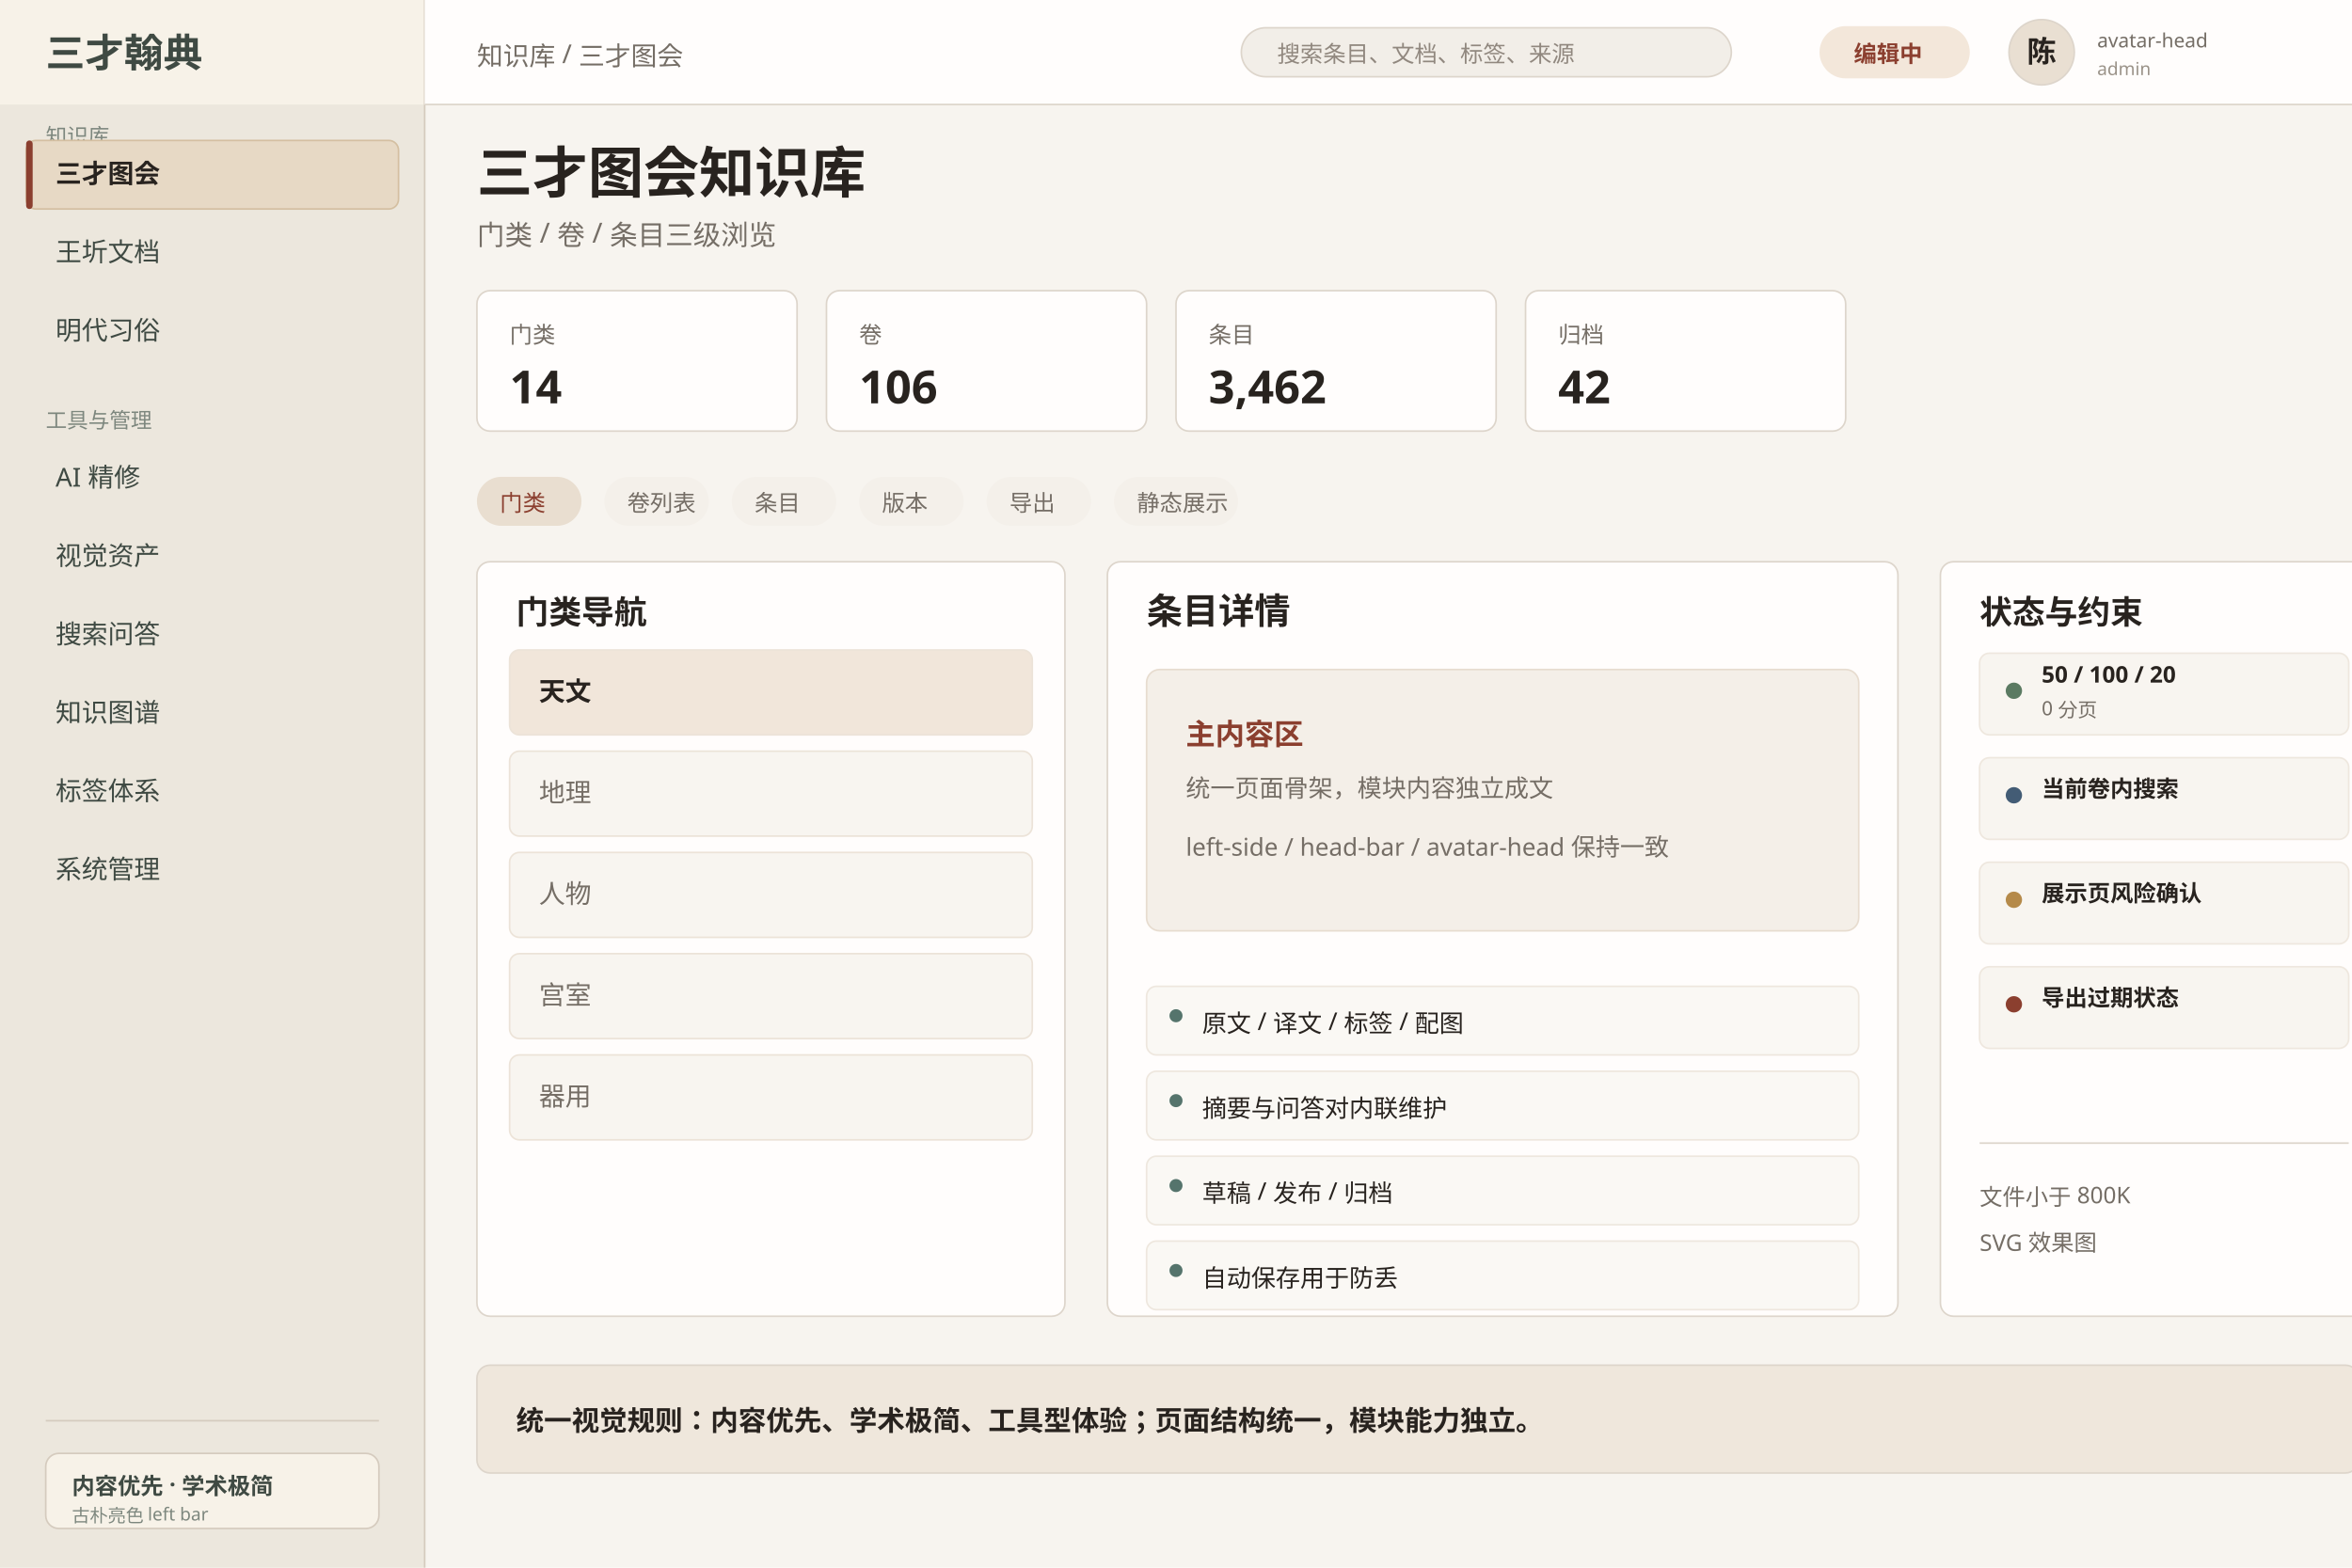
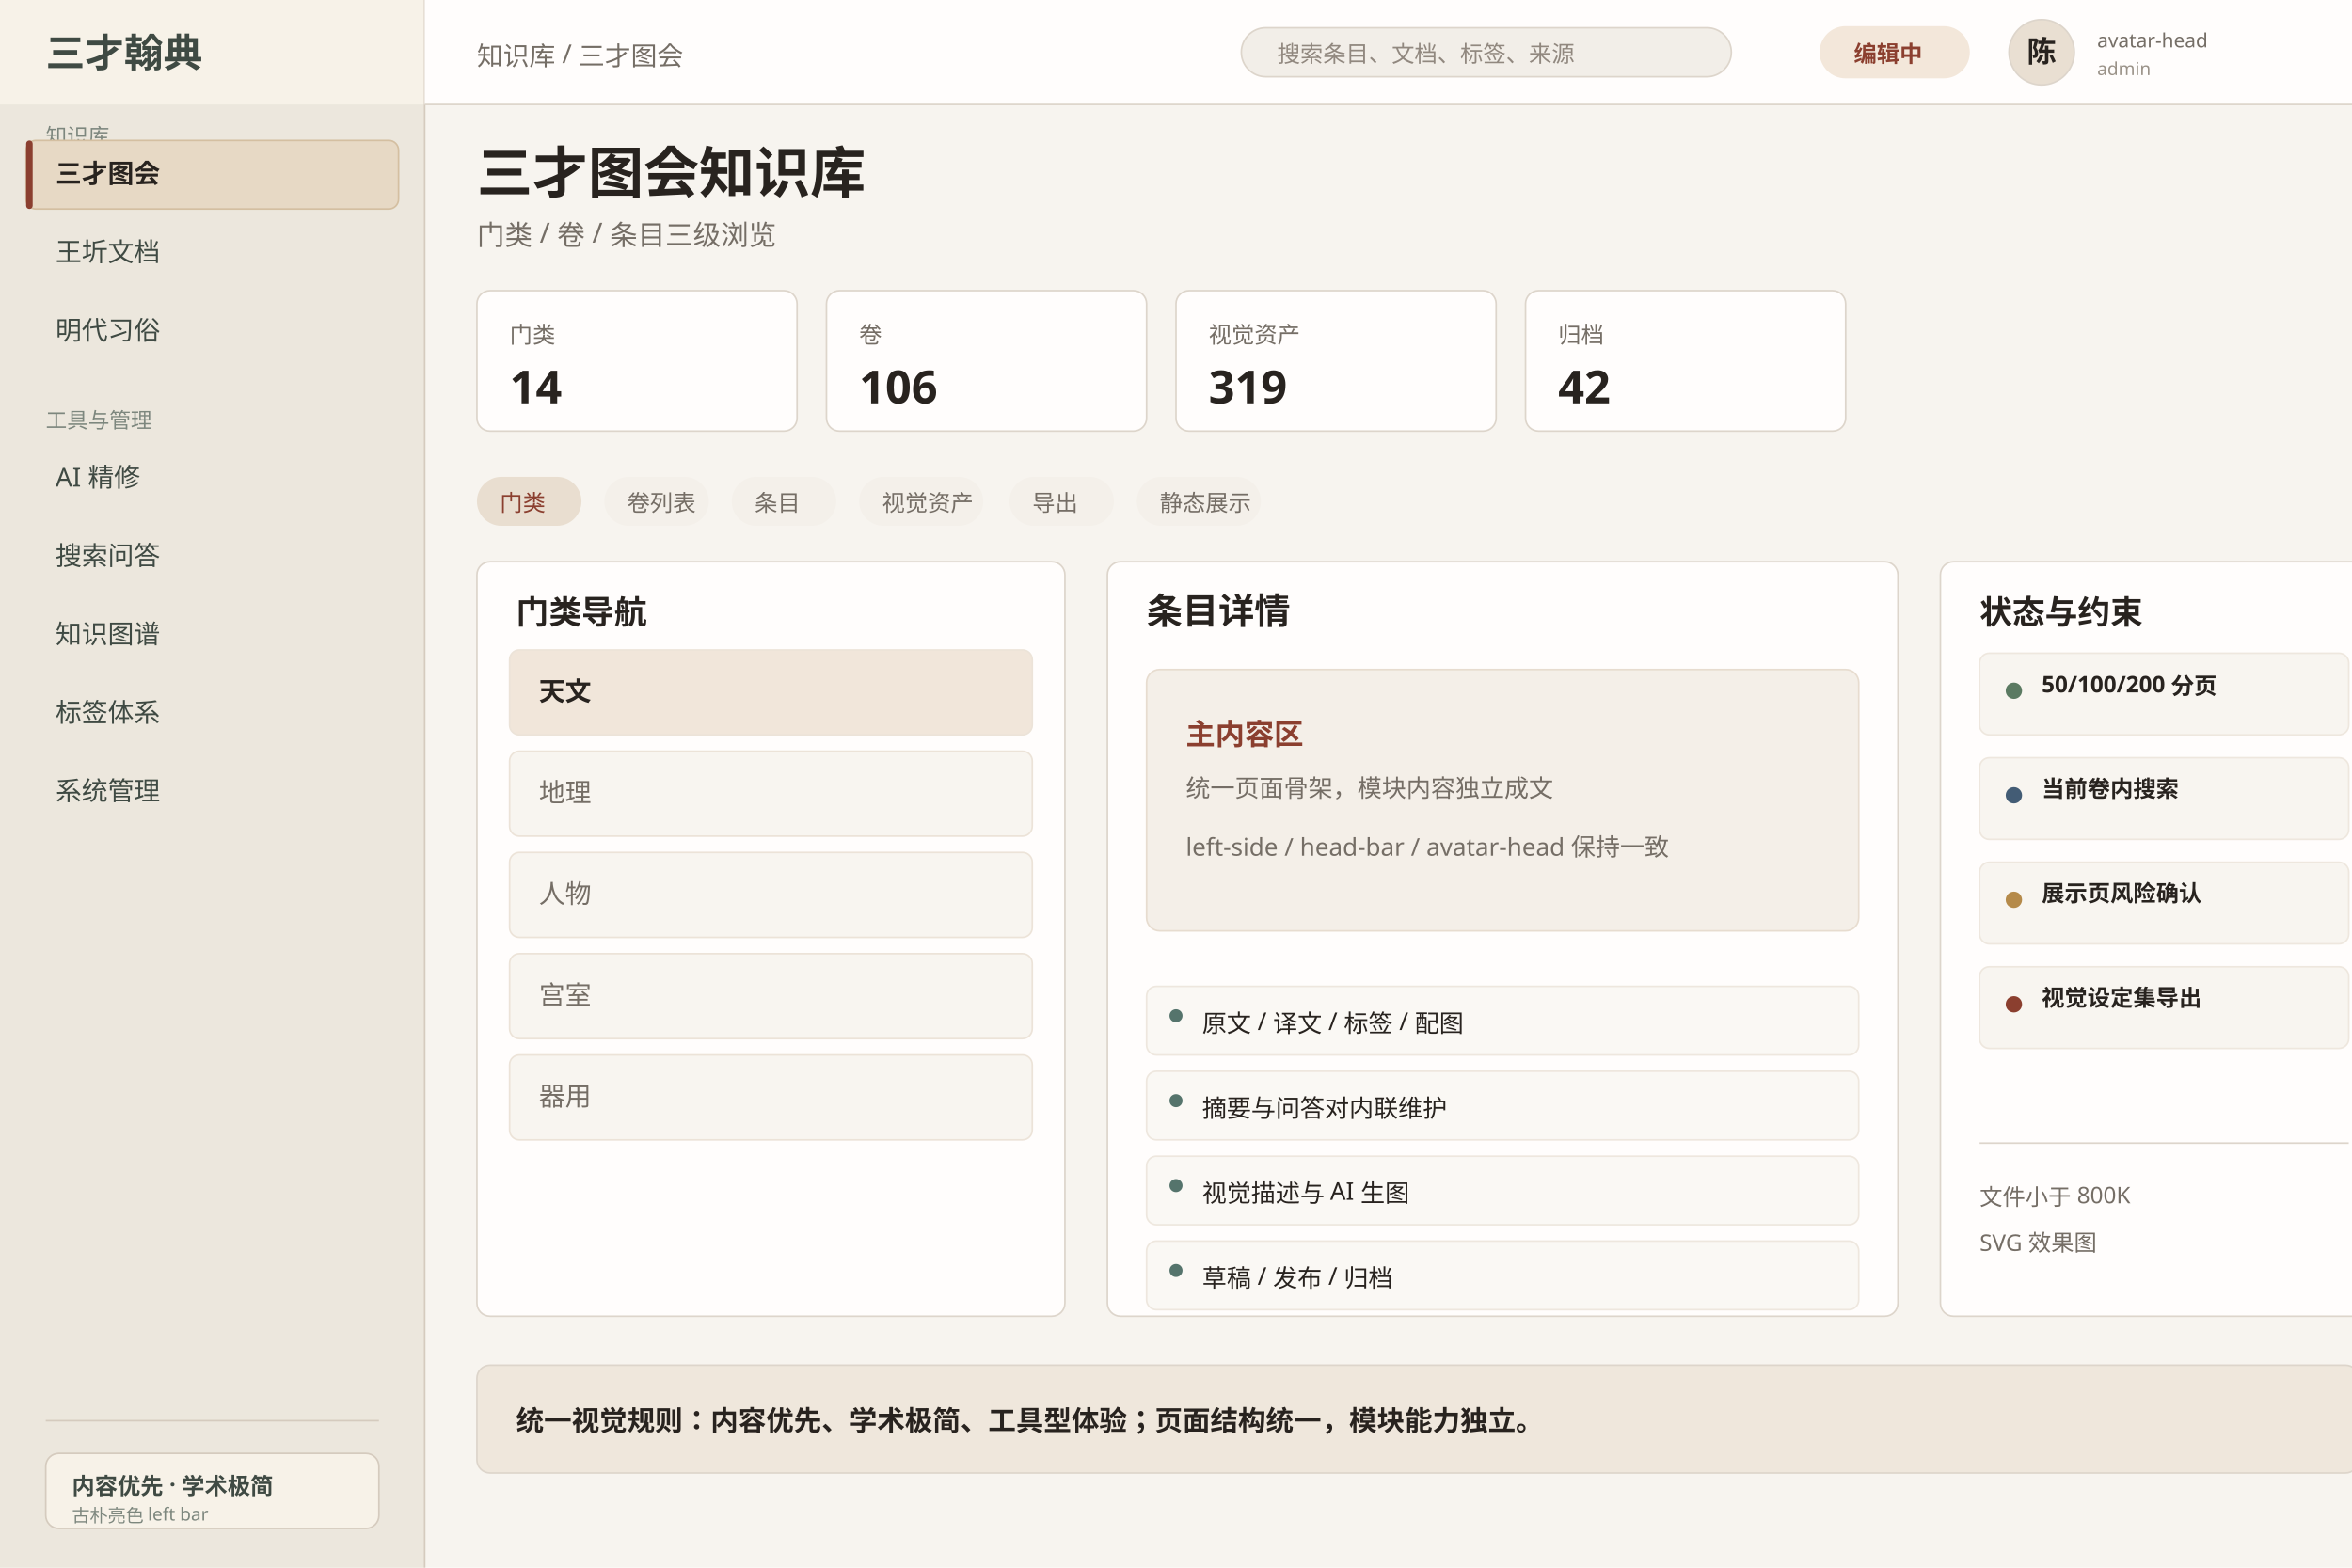
<svg xmlns="http://www.w3.org/2000/svg" width="1440" height="960" viewBox="0 0 1440 960">
  <rect x="0" y="0" width="1440" height="960" rx="0" fill="#F7F4EF" stroke="none" stroke-width="1" />
  <rect x="0" y="0" width="260" height="960" rx="0" fill="#ECE7DD" stroke="none" stroke-width="1" />
  <rect x="0" y="0" width="260" height="64" rx="0" fill="#F7F2E8" stroke="none" stroke-width="1" />
  <line x1="260" y1="0" x2="260" y2="960" stroke="#D5CBBE" stroke-width="1" />
  <text x="28" y="41" font-family="Noto Sans SC, Source Han Sans SC, PingFang SC, sans-serif" font-size="24" font-weight="700" fill="#3F4A43" text-anchor="start">三才翰典</text>
  <text x="28" y="88" font-family="Noto Sans SC, Source Han Sans SC, PingFang SC, sans-serif" font-size="13" font-weight="500" fill="#7D877E" text-anchor="start">知识库</text>
  <rect x="16" y="86" width="228" height="42" rx="6" fill="#E7D9C5" stroke="#D4BFA1" stroke-width="1" />
  <rect x="16" y="86" width="4" height="42" rx="2" fill="#8B3F2F" stroke="none" stroke-width="1" />
  <text x="34" y="112" font-family="Noto Sans SC, Source Han Sans SC, PingFang SC, sans-serif" font-size="16" font-weight="600" fill="#28231F" text-anchor="start">三才图会</text>
  <text x="34" y="160" font-family="Noto Sans SC, Source Han Sans SC, PingFang SC, sans-serif" font-size="16" font-weight="400" fill="#3F4A43" text-anchor="start">王圻文档</text>
  <text x="34" y="208" font-family="Noto Sans SC, Source Han Sans SC, PingFang SC, sans-serif" font-size="16" font-weight="400" fill="#3F4A43" text-anchor="start">明代习俗</text>
  <text x="28" y="262" font-family="Noto Sans SC, Source Han Sans SC, PingFang SC, sans-serif" font-size="13" font-weight="500" fill="#7D877E" text-anchor="start">工具与管理</text>
  <text x="34" y="298" font-family="Noto Sans SC, Source Han Sans SC, PingFang SC, sans-serif" font-size="16" font-weight="400" fill="#3F4A43" text-anchor="start">AI 精修</text>
-   <text x="34" y="346" font-family="Noto Sans SC, Source Han Sans SC, PingFang SC, sans-serif" font-size="16" font-weight="400" fill="#3F4A43" text-anchor="start">视觉资产</text>
-   <text x="34" y="394" font-family="Noto Sans SC, Source Han Sans SC, PingFang SC, sans-serif" font-size="16" font-weight="400" fill="#3F4A43" text-anchor="start">搜索问答</text>
-   <text x="34" y="442" font-family="Noto Sans SC, Source Han Sans SC, PingFang SC, sans-serif" font-size="16" font-weight="400" fill="#3F4A43" text-anchor="start">知识图谱</text>
-   <text x="34" y="490" font-family="Noto Sans SC, Source Han Sans SC, PingFang SC, sans-serif" font-size="16" font-weight="400" fill="#3F4A43" text-anchor="start">标签体系</text>
-   <text x="34" y="538" font-family="Noto Sans SC, Source Han Sans SC, PingFang SC, sans-serif" font-size="16" font-weight="400" fill="#3F4A43" text-anchor="start">系统管理</text>
+   <text x="34" y="346" font-family="Noto Sans SC, Source Han Sans SC, PingFang SC, sans-serif" font-size="16" font-weight="400" fill="#3F4A43" text-anchor="start">搜索问答</text>
+   <text x="34" y="394" font-family="Noto Sans SC, Source Han Sans SC, PingFang SC, sans-serif" font-size="16" font-weight="400" fill="#3F4A43" text-anchor="start">知识图谱</text>
+   <text x="34" y="442" font-family="Noto Sans SC, Source Han Sans SC, PingFang SC, sans-serif" font-size="16" font-weight="400" fill="#3F4A43" text-anchor="start">标签体系</text>
+   <text x="34" y="490" font-family="Noto Sans SC, Source Han Sans SC, PingFang SC, sans-serif" font-size="16" font-weight="400" fill="#3F4A43" text-anchor="start">系统管理</text>
  <line x1="28" y1="870" x2="232" y2="870" stroke="#D5CBBE" stroke-width="1" />
  <rect x="28" y="890" width="204" height="46" rx="8" fill="#F7F2E8" stroke="#D5CBBE" stroke-width="1" />
  <text x="44" y="915" font-family="Noto Sans SC, Source Han Sans SC, PingFang SC, sans-serif" font-size="14" font-weight="600" fill="#3F4A43" text-anchor="start">内容优先 · 学术极简</text>
  <text x="44" y="932" font-family="Noto Sans SC, Source Han Sans SC, PingFang SC, sans-serif" font-size="11" font-weight="400" fill="#7D877E" text-anchor="start">古朴亮色 left bar</text>
  <rect x="260" y="0" width="1180" height="64" rx="0" fill="#FFFDFC" stroke="none" stroke-width="1" />
  <line x1="260" y1="64" x2="1440" y2="64" stroke="#DDD5CB" stroke-width="1" />
  <text x="292" y="40" font-family="Noto Sans SC, Source Han Sans SC, PingFang SC, sans-serif" font-size="16" font-weight="500" fill="#756E66" text-anchor="start">知识库 / 三才图会</text>
  <rect x="760" y="17" width="300" height="30" rx="15" fill="#F2EEE8" stroke="#DDD5CB" stroke-width="1" />
  <text x="782" y="38" font-family="Noto Sans SC, Source Han Sans SC, PingFang SC, sans-serif" font-size="14" font-weight="400" fill="#91887F" text-anchor="start">搜索条目、文档、标签、来源</text>
  <rect x="1114" y="16" width="92" height="32" rx="16" fill="#F3E7DA" stroke="none" stroke-width="1" />
  <text x="1135" y="38" font-family="Noto Sans SC, Source Han Sans SC, PingFang SC, sans-serif" font-size="14" font-weight="600" fill="#8B3F2F" text-anchor="start">编辑中</text>
  <rect x="1230" y="12" width="40" height="40" rx="20" fill="#E9DFD2" stroke="#DDD5CB" stroke-width="1" />
  <text x="1250" y="38" font-family="Noto Sans SC, Source Han Sans SC, PingFang SC, sans-serif" font-size="18" font-weight="700" fill="#28231F" text-anchor="middle">陈</text>
  <text x="1284" y="29" font-family="Noto Sans SC, Source Han Sans SC, PingFang SC, sans-serif" font-size="12" font-weight="500" fill="#756E66" text-anchor="start">avatar-head</text>
  <text x="1284" y="46" font-family="Noto Sans SC, Source Han Sans SC, PingFang SC, sans-serif" font-size="11" font-weight="400" fill="#9A9288" text-anchor="start">admin</text>
  <text x="292" y="118" font-family="Noto Sans SC, Source Han Sans SC, PingFang SC, sans-serif" font-size="34" font-weight="700" fill="#28231F" text-anchor="start">三才图会知识库</text>
  <text x="292" y="150" font-family="Noto Sans SC, Source Han Sans SC, PingFang SC, sans-serif" font-size="17" font-weight="400" fill="#756E66" text-anchor="start">门类 / 卷 / 条目三级浏览</text>
  <rect x="292" y="178" width="196" height="86" rx="8" fill="#FFFDFC" stroke="#DDD5CB" stroke-width="1" />
  <text x="312" y="210" font-family="Noto Sans SC, Source Han Sans SC, PingFang SC, sans-serif" font-size="14" font-weight="500" fill="#756E66" text-anchor="start">门类</text>
  <text x="312" y="247" font-family="Noto Sans SC, Source Han Sans SC, PingFang SC, sans-serif" font-size="28" font-weight="700" fill="#28231F" text-anchor="start">14</text>
  <rect x="506" y="178" width="196" height="86" rx="8" fill="#FFFDFC" stroke="#DDD5CB" stroke-width="1" />
  <text x="526" y="210" font-family="Noto Sans SC, Source Han Sans SC, PingFang SC, sans-serif" font-size="14" font-weight="500" fill="#756E66" text-anchor="start">卷</text>
  <text x="526" y="247" font-family="Noto Sans SC, Source Han Sans SC, PingFang SC, sans-serif" font-size="28" font-weight="700" fill="#28231F" text-anchor="start">106</text>
  <rect x="720" y="178" width="196" height="86" rx="8" fill="#FFFDFC" stroke="#DDD5CB" stroke-width="1" />
-   <text x="740" y="210" font-family="Noto Sans SC, Source Han Sans SC, PingFang SC, sans-serif" font-size="14" font-weight="500" fill="#756E66" text-anchor="start">条目</text>
-   <text x="740" y="247" font-family="Noto Sans SC, Source Han Sans SC, PingFang SC, sans-serif" font-size="28" font-weight="700" fill="#28231F" text-anchor="start">3,462</text>
+   <text x="740" y="210" font-family="Noto Sans SC, Source Han Sans SC, PingFang SC, sans-serif" font-size="14" font-weight="500" fill="#756E66" text-anchor="start">视觉资产</text>
+   <text x="740" y="247" font-family="Noto Sans SC, Source Han Sans SC, PingFang SC, sans-serif" font-size="28" font-weight="700" fill="#28231F" text-anchor="start">319</text>
  <rect x="934" y="178" width="196" height="86" rx="8" fill="#FFFDFC" stroke="#DDD5CB" stroke-width="1" />
  <text x="954" y="210" font-family="Noto Sans SC, Source Han Sans SC, PingFang SC, sans-serif" font-size="14" font-weight="500" fill="#756E66" text-anchor="start">归档</text>
  <text x="954" y="247" font-family="Noto Sans SC, Source Han Sans SC, PingFang SC, sans-serif" font-size="28" font-weight="700" fill="#28231F" text-anchor="start">42</text>
  <rect x="292" y="292" width="64" height="30" rx="15" fill="#E9DED0" stroke="none" stroke-width="1" />
  <text x="306" y="313" font-family="Noto Sans SC, Source Han Sans SC, PingFang SC, sans-serif" font-size="14" font-weight="500" fill="#8B3F2F" text-anchor="start">门类</text>
  <rect x="370" y="292" width="64" height="30" rx="15" fill="#F4F0EA" stroke="none" stroke-width="1" />
  <text x="384" y="313" font-family="Noto Sans SC, Source Han Sans SC, PingFang SC, sans-serif" font-size="14" font-weight="500" fill="#756E66" text-anchor="start">卷列表</text>
  <rect x="448" y="292" width="64" height="30" rx="15" fill="#F4F0EA" stroke="none" stroke-width="1" />
  <text x="462" y="313" font-family="Noto Sans SC, Source Han Sans SC, PingFang SC, sans-serif" font-size="14" font-weight="500" fill="#756E66" text-anchor="start">条目</text>
-   <rect x="526" y="292" width="64" height="30" rx="15" fill="#F4F0EA" stroke="none" stroke-width="1" />
-   <text x="540" y="313" font-family="Noto Sans SC, Source Han Sans SC, PingFang SC, sans-serif" font-size="14" font-weight="500" fill="#756E66" text-anchor="start">版本</text>
-   <rect x="604" y="292" width="64" height="30" rx="15" fill="#F4F0EA" stroke="none" stroke-width="1" />
-   <text x="618" y="313" font-family="Noto Sans SC, Source Han Sans SC, PingFang SC, sans-serif" font-size="14" font-weight="500" fill="#756E66" text-anchor="start">导出</text>
-   <rect x="682" y="292" width="76" height="30" rx="15" fill="#F4F0EA" stroke="none" stroke-width="1" />
-   <text x="696" y="313" font-family="Noto Sans SC, Source Han Sans SC, PingFang SC, sans-serif" font-size="14" font-weight="500" fill="#756E66" text-anchor="start">静态展示</text>
+   <rect x="526" y="292" width="76" height="30" rx="15" fill="#F4F0EA" stroke="none" stroke-width="1" />
+   <text x="540" y="313" font-family="Noto Sans SC, Source Han Sans SC, PingFang SC, sans-serif" font-size="14" font-weight="500" fill="#756E66" text-anchor="start">视觉资产</text>
+   <rect x="618" y="292" width="64" height="30" rx="15" fill="#F4F0EA" stroke="none" stroke-width="1" />
+   <text x="632" y="313" font-family="Noto Sans SC, Source Han Sans SC, PingFang SC, sans-serif" font-size="14" font-weight="500" fill="#756E66" text-anchor="start">导出</text>
+   <rect x="696" y="292" width="76" height="30" rx="15" fill="#F4F0EA" stroke="none" stroke-width="1" />
+   <text x="710" y="313" font-family="Noto Sans SC, Source Han Sans SC, PingFang SC, sans-serif" font-size="14" font-weight="500" fill="#756E66" text-anchor="start">静态展示</text>
  <rect x="292" y="344" width="360" height="462" rx="8" fill="#FFFDFC" stroke="#DDD5CB" stroke-width="1" />
  <text x="316" y="382" font-family="Noto Sans SC, Source Han Sans SC, PingFang SC, sans-serif" font-size="20" font-weight="700" fill="#28231F" text-anchor="start">门类导航</text>
  <rect x="312" y="398" width="320" height="52" rx="6" fill="#F1E6DA" stroke="#ECE3D8" stroke-width="1" />
  <text x="330" y="429" font-family="Noto Sans SC, Source Han Sans SC, PingFang SC, sans-serif" font-size="16" font-weight="600" fill="#28231F" text-anchor="start">天文</text>
  <rect x="312" y="460" width="320" height="52" rx="6" fill="#F8F5F0" stroke="#ECE3D8" stroke-width="1" />
  <text x="330" y="491" font-family="Noto Sans SC, Source Han Sans SC, PingFang SC, sans-serif" font-size="16" font-weight="400" fill="#756E66" text-anchor="start">地理</text>
  <rect x="312" y="522" width="320" height="52" rx="6" fill="#F8F5F0" stroke="#ECE3D8" stroke-width="1" />
  <text x="330" y="553" font-family="Noto Sans SC, Source Han Sans SC, PingFang SC, sans-serif" font-size="16" font-weight="400" fill="#756E66" text-anchor="start">人物</text>
  <rect x="312" y="584" width="320" height="52" rx="6" fill="#F8F5F0" stroke="#ECE3D8" stroke-width="1" />
  <text x="330" y="615" font-family="Noto Sans SC, Source Han Sans SC, PingFang SC, sans-serif" font-size="16" font-weight="400" fill="#756E66" text-anchor="start">宫室</text>
  <rect x="312" y="646" width="320" height="52" rx="6" fill="#F8F5F0" stroke="#ECE3D8" stroke-width="1" />
  <text x="330" y="677" font-family="Noto Sans SC, Source Han Sans SC, PingFang SC, sans-serif" font-size="16" font-weight="400" fill="#756E66" text-anchor="start">器用</text>
  <rect x="678" y="344" width="484" height="462" rx="8" fill="#FFFDFC" stroke="#DDD5CB" stroke-width="1" />
  <text x="702" y="382" font-family="Noto Sans SC, Source Han Sans SC, PingFang SC, sans-serif" font-size="22" font-weight="700" fill="#28231F" text-anchor="start">条目详情</text>
  <rect x="702" y="410" width="436" height="160" rx="8" fill="#F4EFE8" stroke="#E7DCCF" stroke-width="1" />
  <text x="726" y="456" font-family="Noto Sans SC, Source Han Sans SC, PingFang SC, sans-serif" font-size="18" font-weight="700" fill="#8B3F2F" text-anchor="start">主内容区</text>
  <text x="726" y="488" font-family="Noto Sans SC, Source Han Sans SC, PingFang SC, sans-serif" font-size="15" font-weight="400" fill="#756E66" text-anchor="start">统一页面骨架，模块内容独立成文</text>
  <text x="726" y="524" font-family="Noto Sans SC, Source Han Sans SC, PingFang SC, sans-serif" font-size="15" font-weight="400" fill="#756E66" text-anchor="start">left-side / head-bar / avatar-head 保持一致</text>
  <rect x="702" y="604" width="436" height="42" rx="6" fill="#FAF8F4" stroke="#EEE7DE" stroke-width="1" />
  <rect x="716" y="618" width="8" height="8" rx="4" fill="#55746C" stroke="none" stroke-width="1" />
  <text x="736" y="632" font-family="Noto Sans SC, Source Han Sans SC, PingFang SC, sans-serif" font-size="15" font-weight="500" fill="#28231F" text-anchor="start">原文 / 译文 / 标签 / 配图</text>
  <rect x="702" y="656" width="436" height="42" rx="6" fill="#FAF8F4" stroke="#EEE7DE" stroke-width="1" />
  <rect x="716" y="670" width="8" height="8" rx="4" fill="#55746C" stroke="none" stroke-width="1" />
  <text x="736" y="684" font-family="Noto Sans SC, Source Han Sans SC, PingFang SC, sans-serif" font-size="15" font-weight="500" fill="#28231F" text-anchor="start">摘要与问答对内联维护</text>
  <rect x="702" y="708" width="436" height="42" rx="6" fill="#FAF8F4" stroke="#EEE7DE" stroke-width="1" />
  <rect x="716" y="722" width="8" height="8" rx="4" fill="#55746C" stroke="none" stroke-width="1" />
-   <text x="736" y="736" font-family="Noto Sans SC, Source Han Sans SC, PingFang SC, sans-serif" font-size="15" font-weight="500" fill="#28231F" text-anchor="start">草稿 / 发布 / 归档</text>
+   <text x="736" y="736" font-family="Noto Sans SC, Source Han Sans SC, PingFang SC, sans-serif" font-size="15" font-weight="500" fill="#28231F" text-anchor="start">视觉描述与 AI 生图</text>
  <rect x="702" y="760" width="436" height="42" rx="6" fill="#FAF8F4" stroke="#EEE7DE" stroke-width="1" />
  <rect x="716" y="774" width="8" height="8" rx="4" fill="#55746C" stroke="none" stroke-width="1" />
-   <text x="736" y="788" font-family="Noto Sans SC, Source Han Sans SC, PingFang SC, sans-serif" font-size="15" font-weight="500" fill="#28231F" text-anchor="start">自动保存用于防丢</text>
+   <text x="736" y="788" font-family="Noto Sans SC, Source Han Sans SC, PingFang SC, sans-serif" font-size="15" font-weight="500" fill="#28231F" text-anchor="start">草稿 / 发布 / 归档</text>
  <rect x="1188" y="344" width="274" height="462" rx="8" fill="#FFFDFC" stroke="#DDD5CB" stroke-width="1" />
  <text x="1212" y="382" font-family="Noto Sans SC, Source Han Sans SC, PingFang SC, sans-serif" font-size="20" font-weight="700" fill="#28231F" text-anchor="start">状态与约束</text>
  <rect x="1212" y="400" width="226" height="50" rx="6" fill="#F8F5F0" stroke="#EEE7DE" stroke-width="1" />
  <rect x="1228" y="418" width="10" height="10" rx="5" fill="#5B7A62" stroke="none" stroke-width="1" />
-   <text x="1250" y="418" font-family="Noto Sans SC, Source Han Sans SC, PingFang SC, sans-serif" font-size="14" font-weight="600" fill="#28231F" text-anchor="start">50 / 100 / 20</text>
-   <text x="1250" y="438" font-family="Noto Sans SC, Source Han Sans SC, PingFang SC, sans-serif" font-size="12" font-weight="400" fill="#756E66" text-anchor="start">0 分页</text>
+   <text x="1250" y="424" font-family="Noto Sans SC, Source Han Sans SC, PingFang SC, sans-serif" font-size="14" font-weight="600" fill="#28231F" text-anchor="start">50/100/200 分页</text>
  <rect x="1212" y="464" width="226" height="50" rx="6" fill="#F8F5F0" stroke="#EEE7DE" stroke-width="1" />
  <rect x="1228" y="482" width="10" height="10" rx="5" fill="#435C75" stroke="none" stroke-width="1" />
  <text x="1250" y="488" font-family="Noto Sans SC, Source Han Sans SC, PingFang SC, sans-serif" font-size="14" font-weight="600" fill="#28231F" text-anchor="start">当前卷内搜索</text>
  <rect x="1212" y="528" width="226" height="50" rx="6" fill="#F8F5F0" stroke="#EEE7DE" stroke-width="1" />
  <rect x="1228" y="546" width="10" height="10" rx="5" fill="#B58A4A" stroke="none" stroke-width="1" />
  <text x="1250" y="552" font-family="Noto Sans SC, Source Han Sans SC, PingFang SC, sans-serif" font-size="14" font-weight="600" fill="#28231F" text-anchor="start">展示页风险确认</text>
  <rect x="1212" y="592" width="226" height="50" rx="6" fill="#F8F5F0" stroke="#EEE7DE" stroke-width="1" />
  <rect x="1228" y="610" width="10" height="10" rx="5" fill="#8B3F2F" stroke="none" stroke-width="1" />
-   <text x="1250" y="616" font-family="Noto Sans SC, Source Han Sans SC, PingFang SC, sans-serif" font-size="14" font-weight="600" fill="#28231F" text-anchor="start">导出过期状态</text>
+   <text x="1250" y="616" font-family="Noto Sans SC, Source Han Sans SC, PingFang SC, sans-serif" font-size="14" font-weight="600" fill="#28231F" text-anchor="start">视觉设定集导出</text>
  <line x1="1212" y1="700" x2="1438" y2="700" stroke="#DDD5CB" stroke-width="1" />
  <text x="1212" y="738" font-family="Noto Sans SC, Source Han Sans SC, PingFang SC, sans-serif" font-size="14" font-weight="500" fill="#756E66" text-anchor="start">文件小于 800K</text>
  <text x="1212" y="766" font-family="Noto Sans SC, Source Han Sans SC, PingFang SC, sans-serif" font-size="14" font-weight="500" fill="#756E66" text-anchor="start">SVG 效果图</text>
  <rect x="292" y="836" width="1152" height="66" rx="8" fill="#EFE7DC" stroke="#DDD5CB" stroke-width="1" />
  <text x="316" y="876" font-family="Noto Sans SC, Source Han Sans SC, PingFang SC, sans-serif" font-size="17" font-weight="600" fill="#28231F" text-anchor="start">统一视觉规则：内容优先、学术极简、工具型体验；页面结构统一，模块能力独立。</text>
</svg>
